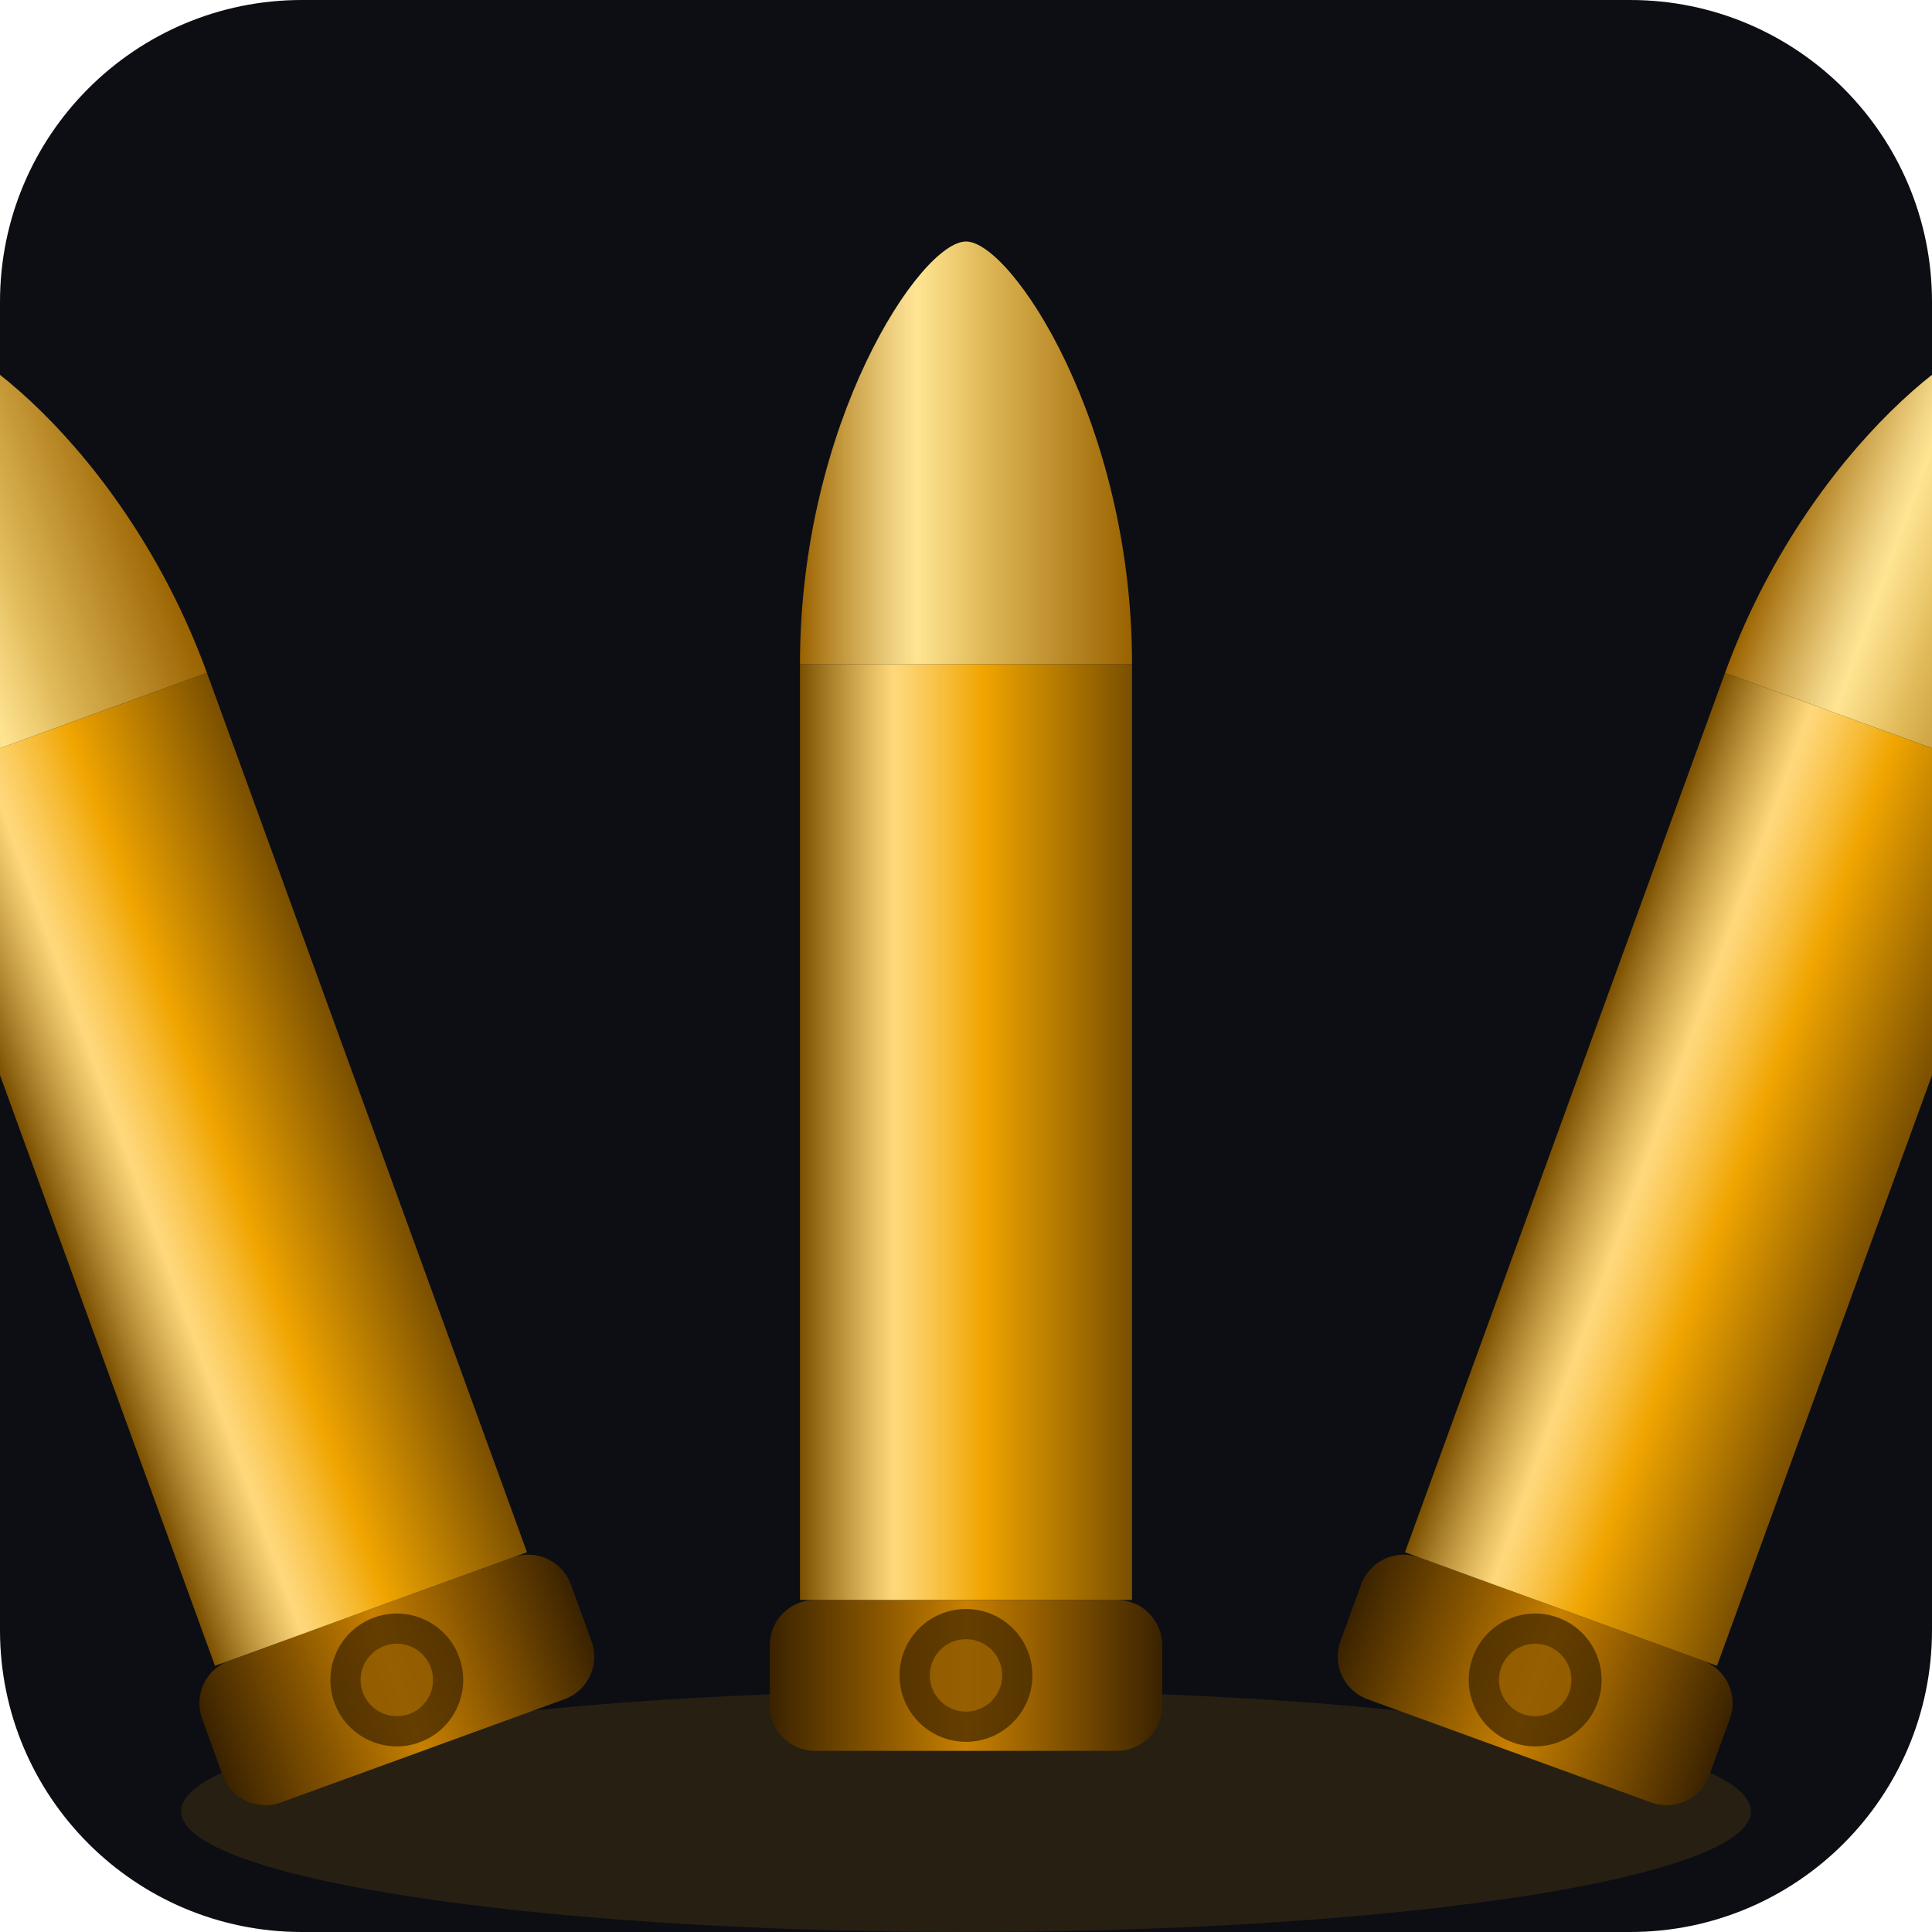
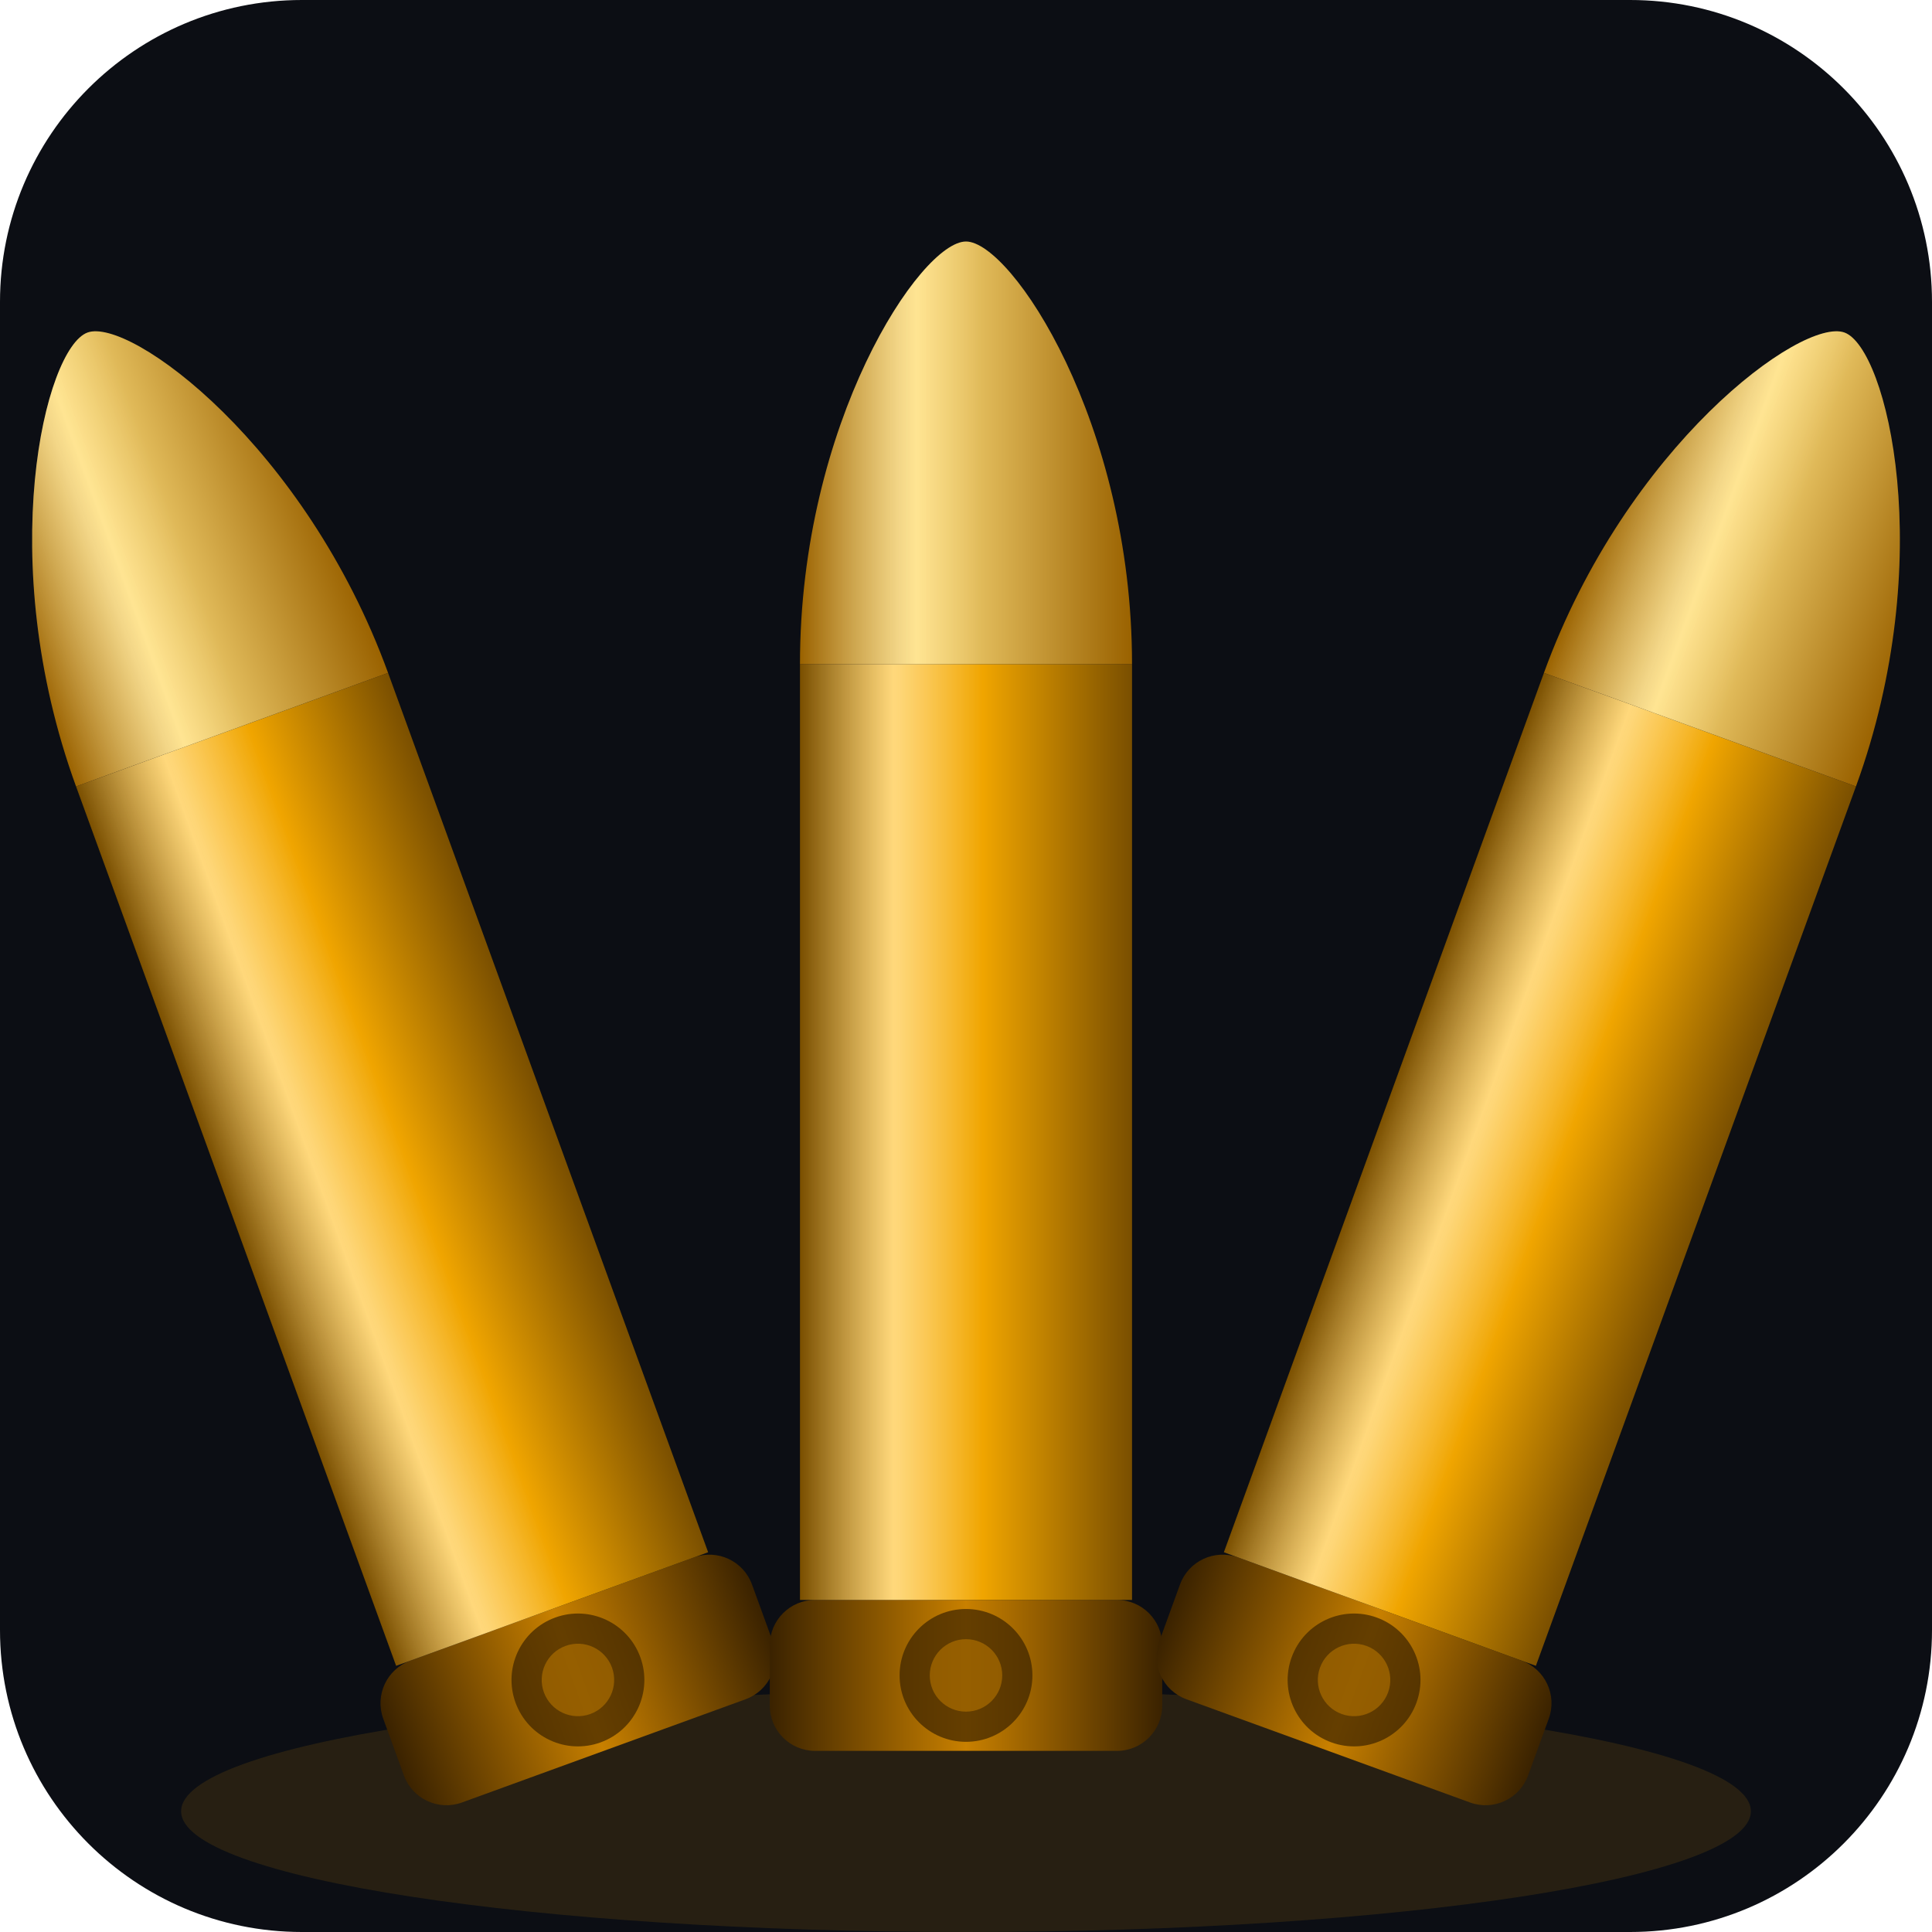
<svg xmlns="http://www.w3.org/2000/svg" viewBox="0 0 64 64">
  <defs>
    <linearGradient id="bdy" x1="0%" y1="0%" x2="100%" y2="0%">
      <stop offset="0%" stop-color="#7a4f00" />
      <stop offset="28%" stop-color="#ffd060" />
      <stop offset="55%" stop-color="#f0a500" />
      <stop offset="100%" stop-color="#7a4f00" />
    </linearGradient>
    <linearGradient id="tip" x1="0%" y1="0%" x2="100%" y2="0%">
      <stop offset="0%" stop-color="#9a6200" />
      <stop offset="35%" stop-color="#ffe080" />
      <stop offset="100%" stop-color="#9a6200" />
    </linearGradient>
    <linearGradient id="rim" x1="0%" y1="0%" x2="100%" y2="0%">
      <stop offset="0%" stop-color="#3a2200" />
      <stop offset="50%" stop-color="#c88000" />
      <stop offset="100%" stop-color="#3a2200" />
    </linearGradient>
    <linearGradient id="shine" x1="0%" y1="0%" x2="100%" y2="0%">
      <stop offset="0%" stop-color="white" stop-opacity="0.0" />
      <stop offset="30%" stop-color="white" stop-opacity="0.18" />
      <stop offset="55%" stop-color="white" stop-opacity="0.0" />
    </linearGradient>
    <clipPath id="clipL">
      <rect x="-6" y="-50" width="12" height="55" />
    </clipPath>
    <clipPath id="clipC">
      <rect x="-6" y="-50" width="12" height="55" />
    </clipPath>
    <clipPath id="clipR">
      <rect x="-6" y="-50" width="12" height="55" />
    </clipPath>
  </defs>
  <rect width="64" height="64" rx="10" fill="#0c0e14" />
  <ellipse cx="32" cy="60" rx="26" ry="4" fill="#f0a500" opacity="0.12" />
-   <g transform="translate(14,58) rotate(-20)">
+   <g transform="translate(20,58) rotate(-20)">
    <rect x="-6.5" y="-5" width="13" height="5" rx="1.5" fill="url(#rim)" />
    <rect x="-5.5" y="-36" width="11" height="31" fill="url(#bdy)" />
    <rect x="-5.5" y="-36" width="11" height="31" fill="url(#shine)" />
    <path d="M -5.5,-36 C -5.5,-44 -1.5,-50 0,-50 C 1.5,-50 5.5,-44 5.5,-36 Z" fill="url(#tip)" />
    <path d="M -5.5,-36 C -5.5,-44 -1.5,-50 0,-50 C 1.5,-50 5.5,-44 5.5,-36 Z" fill="url(#shine)" />
    <circle cx="0" cy="-2.5" r="2.2" fill="#3a2200" opacity="0.7" />
    <circle cx="0" cy="-2.5" r="1.2" fill="#c88000" opacity="0.5" />
  </g>
  <g transform="translate(32,58)">
    <rect x="-6.5" y="-5" width="13" height="5" rx="1.5" fill="url(#rim)" />
    <rect x="-5.5" y="-36" width="11" height="31" fill="url(#bdy)" />
    <rect x="-5.5" y="-36" width="11" height="31" fill="url(#shine)" />
    <path d="M -5.5,-36 C -5.5,-44 -1.5,-50 0,-50 C 1.5,-50 5.5,-44 5.5,-36 Z" fill="url(#tip)" />
    <path d="M -5.5,-36 C -5.5,-44 -1.5,-50 0,-50 C 1.5,-50 5.5,-44 5.5,-36 Z" fill="url(#shine)" />
    <circle cx="0" cy="-2.5" r="2.2" fill="#3a2200" opacity="0.7" />
    <circle cx="0" cy="-2.5" r="1.2" fill="#c88000" opacity="0.5" />
  </g>
-   <g transform="translate(50,58) rotate(20)">
+   <g transform="translate(44,58) rotate(20)">
    <rect x="-6.5" y="-5" width="13" height="5" rx="1.5" fill="url(#rim)" />
    <rect x="-5.5" y="-36" width="11" height="31" fill="url(#bdy)" />
    <rect x="-5.5" y="-36" width="11" height="31" fill="url(#shine)" />
    <path d="M -5.5,-36 C -5.5,-44 -1.5,-50 0,-50 C 1.5,-50 5.5,-44 5.5,-36 Z" fill="url(#tip)" />
    <path d="M -5.5,-36 C -5.5,-44 -1.5,-50 0,-50 C 1.5,-50 5.5,-44 5.5,-36 Z" fill="url(#shine)" />
    <circle cx="0" cy="-2.5" r="2.2" fill="#3a2200" opacity="0.7" />
    <circle cx="0" cy="-2.5" r="1.2" fill="#c88000" opacity="0.5" />
  </g>
</svg>
